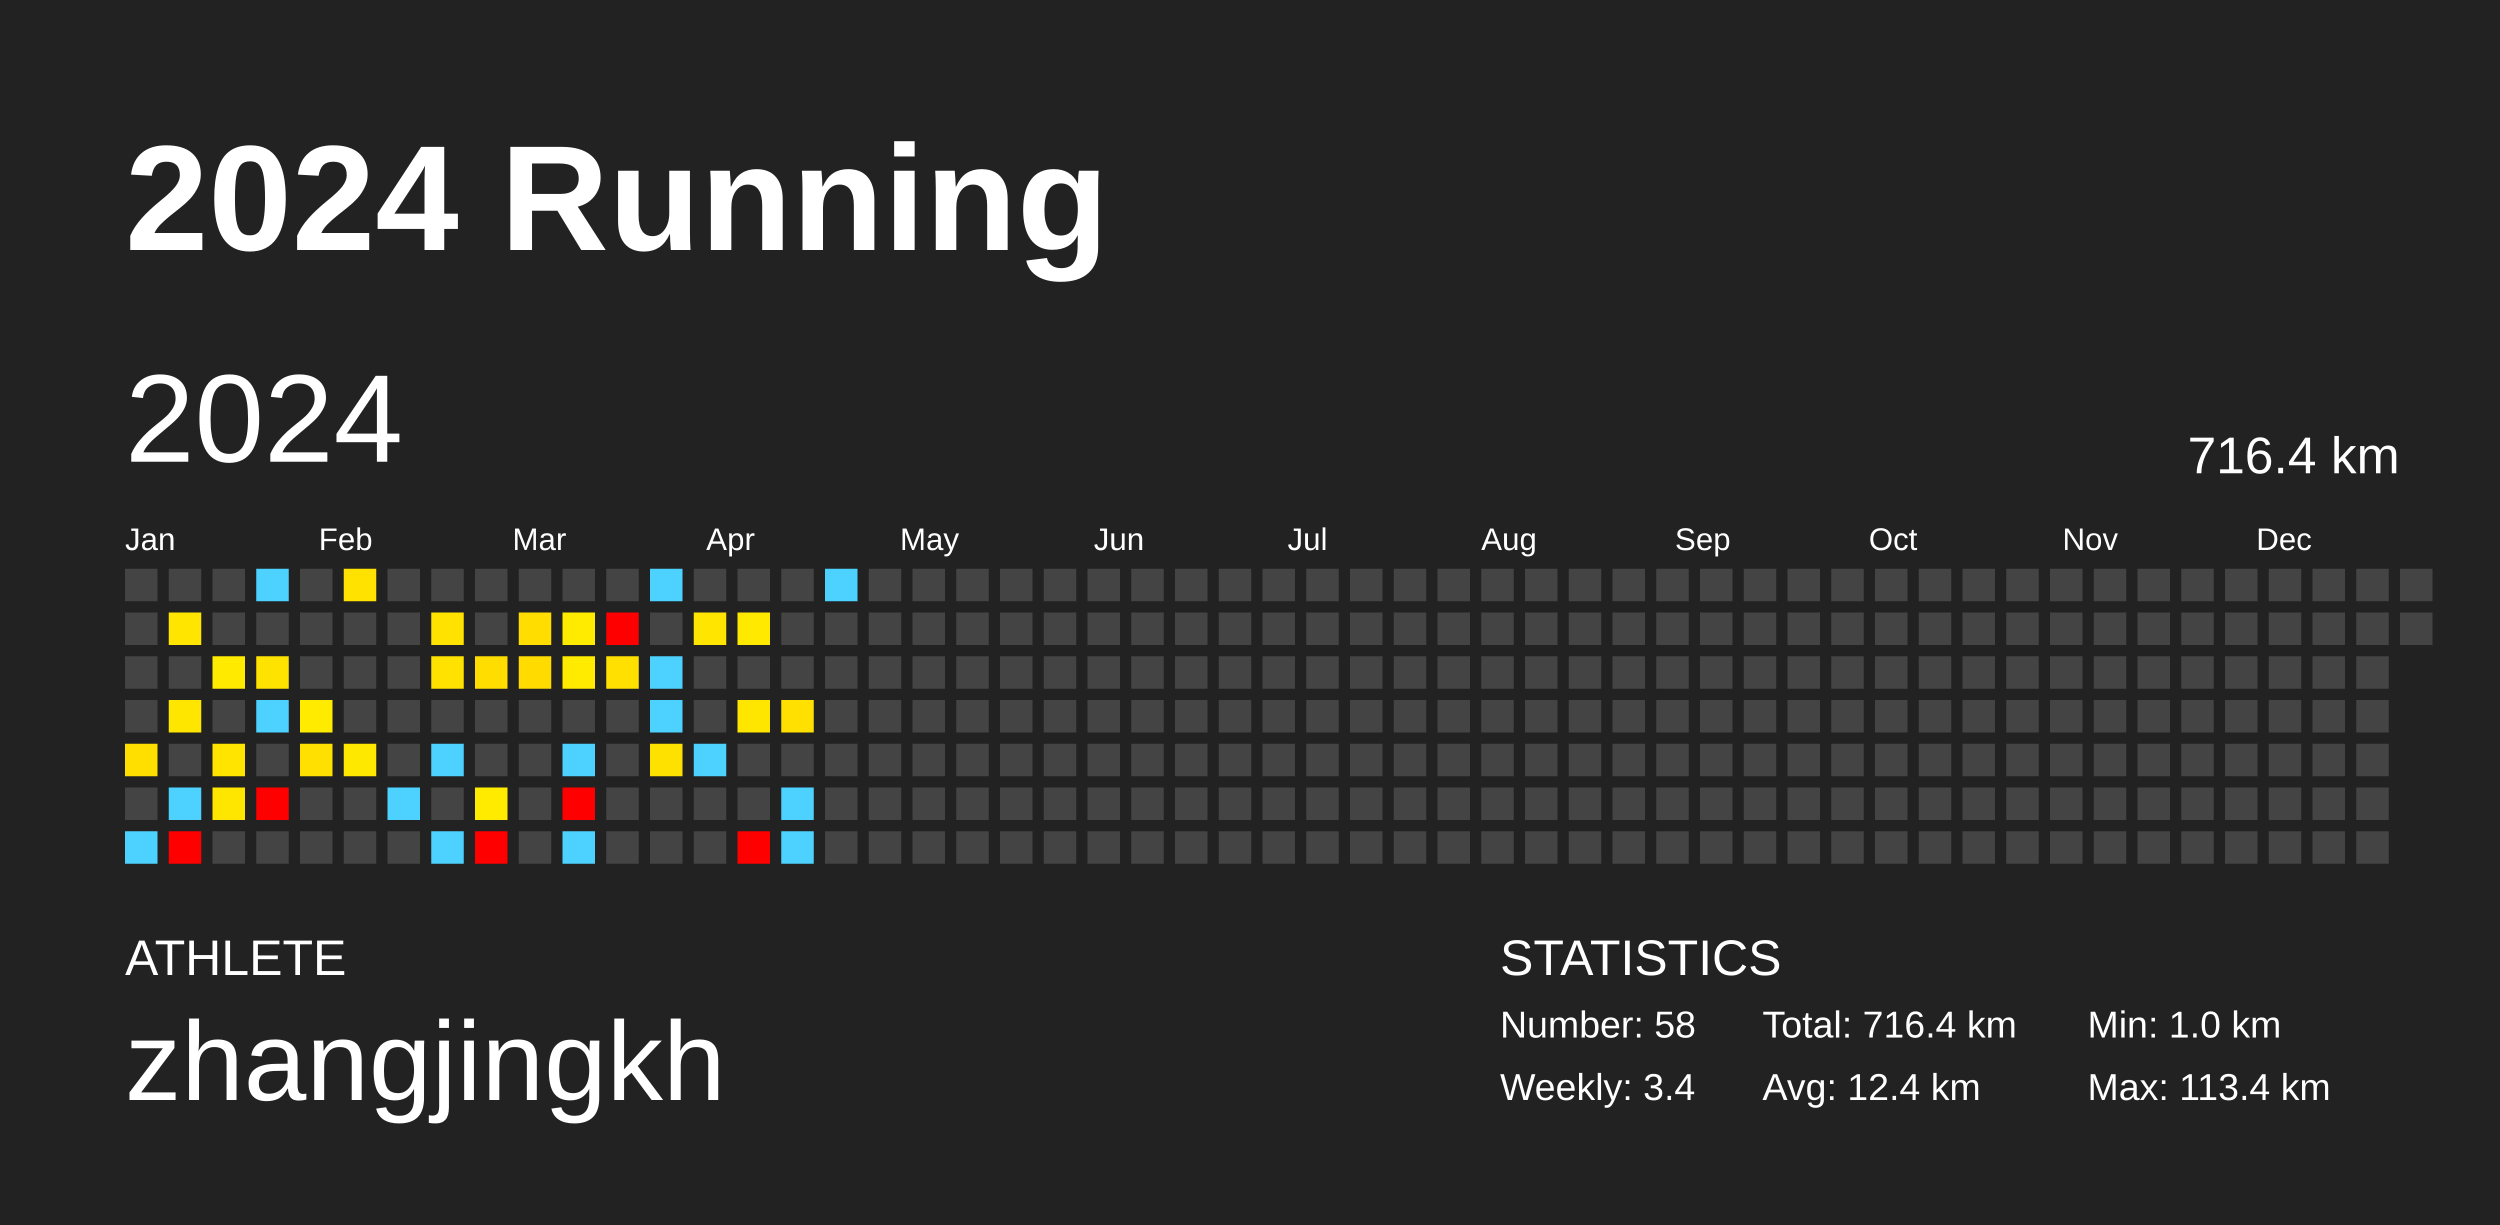
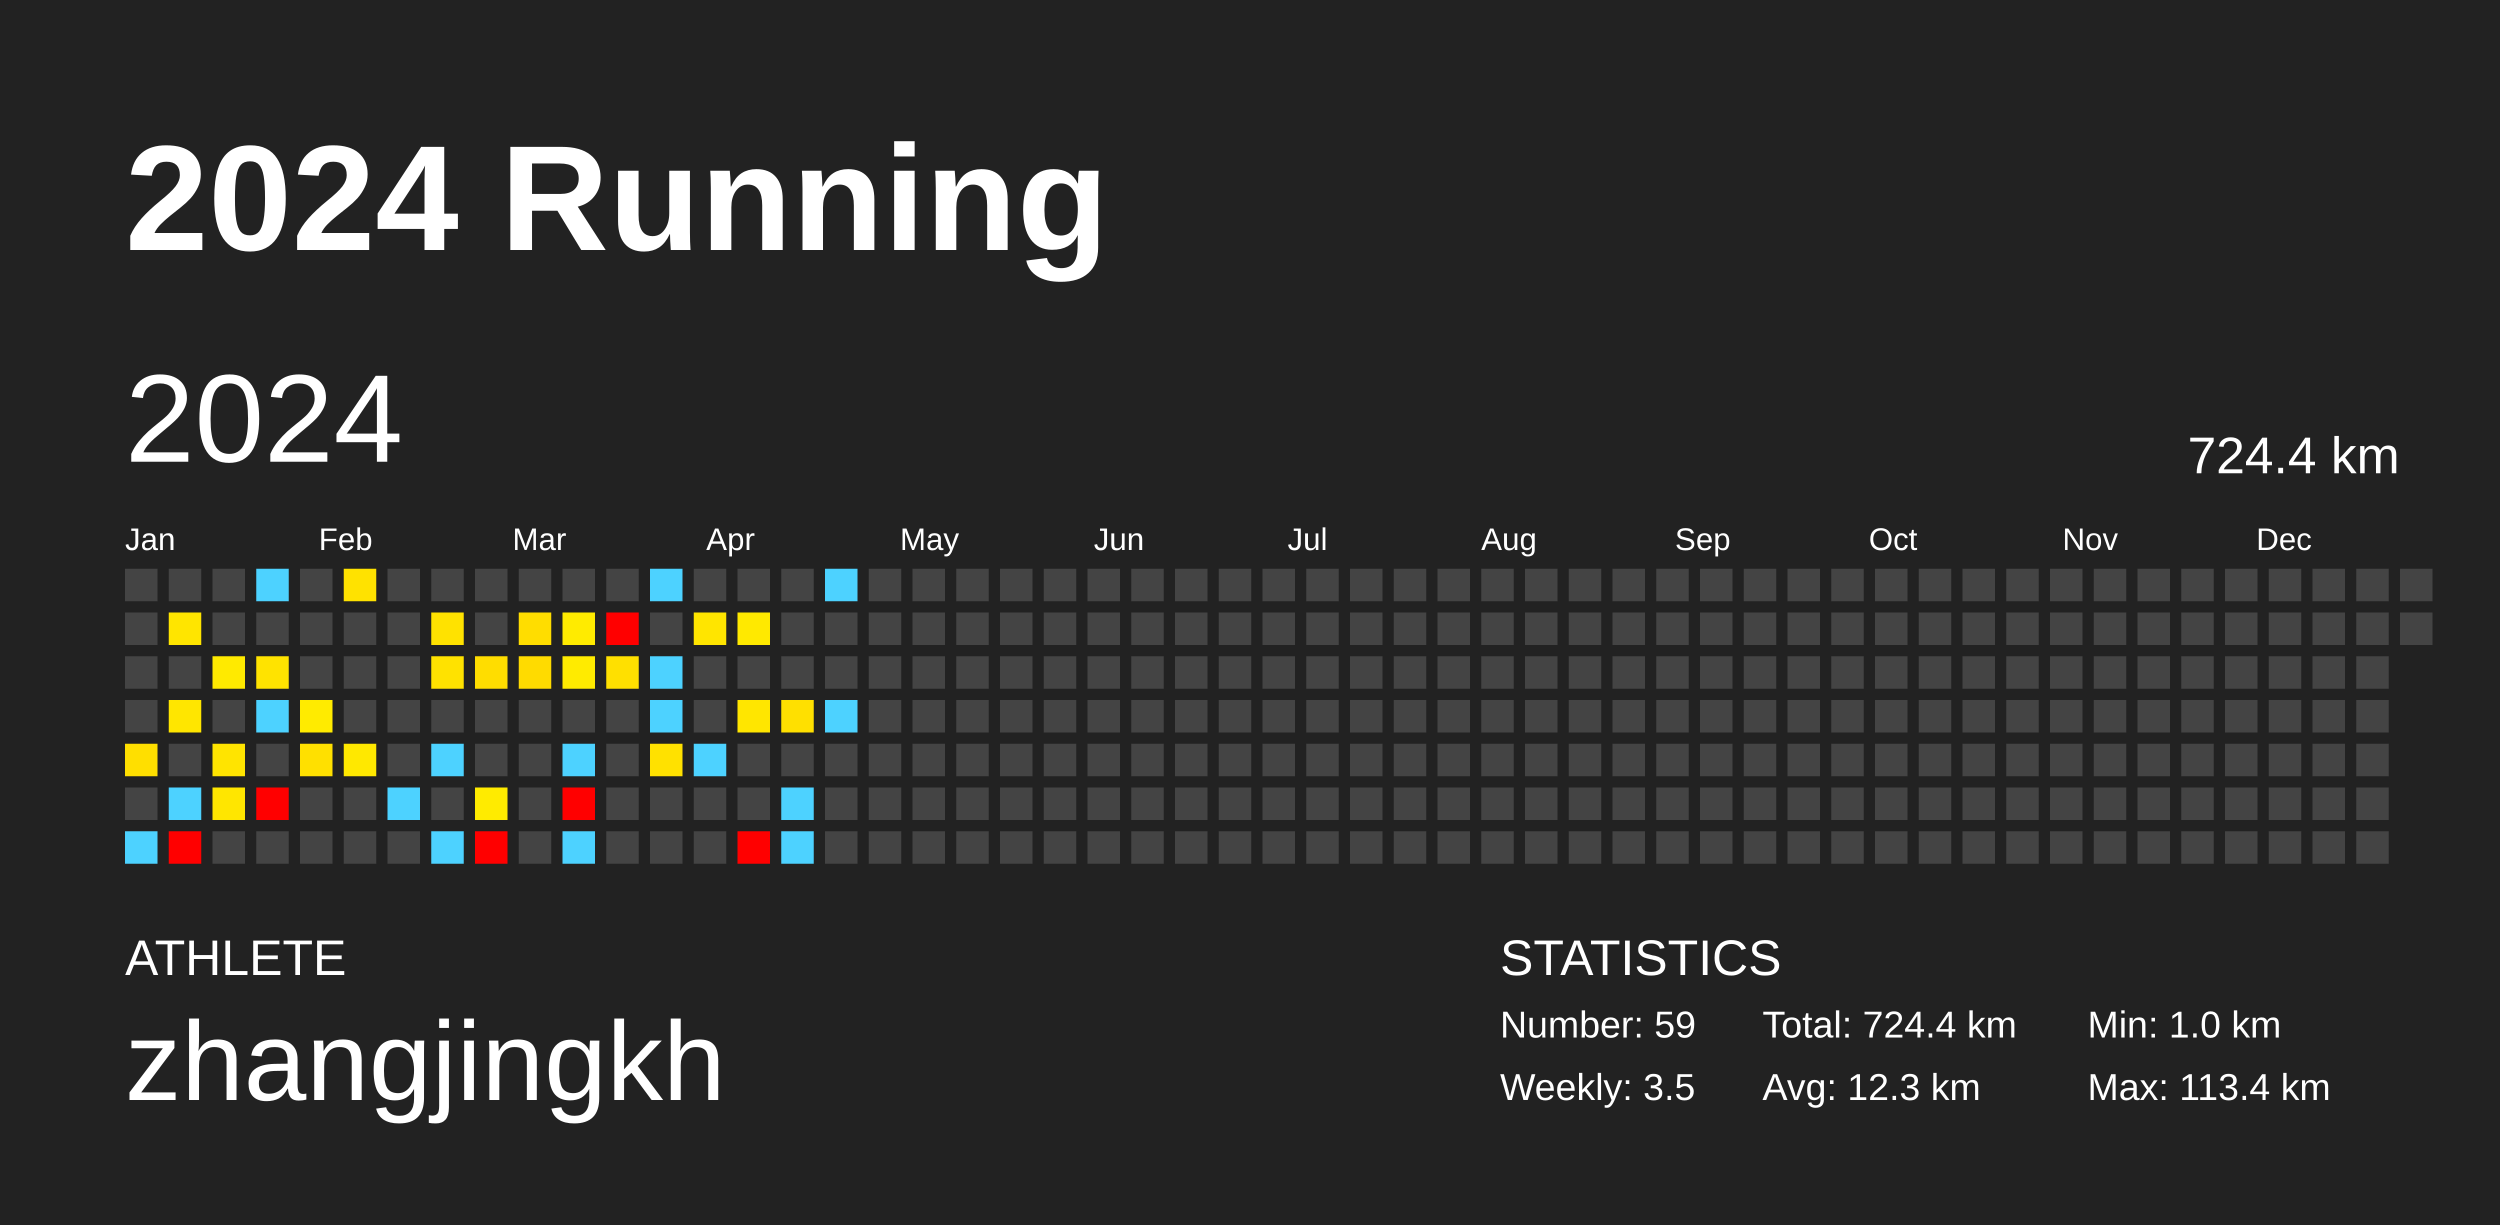
<svg xmlns="http://www.w3.org/2000/svg" baseProfile="full" height="98mm" version="1.1" viewBox="0,0,200,98" width="200mm">
  <defs />
  <rect fill="#222222" height="98" width="200" x="0" y="0" />
  <text fill="#FFFFFF" style="font-size:12px; font-family:Arial; font-weight:bold;" x="10" y="20">2024 Running</text>
  <text fill="#FFFFFF" style="font-size:4px; font-family:Arial" x="10" y="78">ATHLETE</text>
  <text fill="#FFFFFF" style="font-size:9px; font-family:Arial" x="10" y="88">zhangjingkh</text>
  <text fill="#FFFFFF" style="font-size:4px; font-family:Arial" x="120" y="78">STATISTICS</text>
-   <text fill="#FFFFFF" style="font-size:3px; font-family:Arial" x="120" y="83">Number: 58</text>
-   <text fill="#FFFFFF" style="font-size:3px; font-family:Arial" x="120" y="88">Weekly: 3.4</text>
-   <text fill="#FFFFFF" style="font-size:3px; font-family:Arial" x="141" y="83">Total: 716.4 km</text>
-   <text fill="#FFFFFF" style="font-size:3px; font-family:Arial" x="141" y="88">Avg: 12.4 km</text>
+   <text fill="#FFFFFF" style="font-size:3px; font-family:Arial" x="120" y="83">Number: 59</text>
+   <text fill="#FFFFFF" style="font-size:3px; font-family:Arial" x="120" y="88">Weekly: 3.5</text>
+   <text fill="#FFFFFF" style="font-size:3px; font-family:Arial" x="141" y="83">Total: 724.4 km</text>
+   <text fill="#FFFFFF" style="font-size:3px; font-family:Arial" x="141" y="88">Avg: 12.3 km</text>
  <text fill="#FFFFFF" style="font-size:3px; font-family:Arial" x="167" y="83">Min: 1.0 km</text>
  <text fill="#FFFFFF" style="font-size:3px; font-family:Arial" x="167" y="88">Max: 113.4 km</text>
  <text dominant-baseline="hanging" fill="#FFFFFF" style="font-size:10.0px; font-family:Arial;" x="10" y="30">2024</text>
-   <text dominant-baseline="hanging" fill="#FFFFFF" style="font-size:4.125px; font-family:Arial;" x="175" y="35">716.4 km</text>
+   <text dominant-baseline="hanging" fill="#FFFFFF" style="font-size:4.125px; font-family:Arial;" x="175" y="35">724.4 km</text>
  <text fill="#FFFFFF" style="font-size:2.5px; font-family:Arial" x="10.0" y="44">Jan</text>
  <text fill="#FFFFFF" style="font-size:2.5px; font-family:Arial" x="25.5" y="44">Feb</text>
  <text fill="#FFFFFF" style="font-size:2.5px; font-family:Arial" x="41.0" y="44">Mar</text>
  <text fill="#FFFFFF" style="font-size:2.5px; font-family:Arial" x="56.5" y="44">Apr</text>
  <text fill="#FFFFFF" style="font-size:2.5px; font-family:Arial" x="72.0" y="44">May</text>
  <text fill="#FFFFFF" style="font-size:2.5px; font-family:Arial" x="87.5" y="44">Jun</text>
  <text fill="#FFFFFF" style="font-size:2.5px; font-family:Arial" x="103.0" y="44">Jul</text>
  <text fill="#FFFFFF" style="font-size:2.5px; font-family:Arial" x="118.5" y="44">Aug</text>
  <text fill="#FFFFFF" style="font-size:2.5px; font-family:Arial" x="134.0" y="44">Sep</text>
  <text fill="#FFFFFF" style="font-size:2.5px; font-family:Arial" x="149.5" y="44">Oct</text>
  <text fill="#FFFFFF" style="font-size:2.5px; font-family:Arial" x="165.0" y="44">Nov</text>
  <text fill="#FFFFFF" style="font-size:2.5px; font-family:Arial" x="180.5" y="44">Dec</text>
  <rect fill="#444444" height="2.6" width="2.6" x="10.0" y="45.5" />
  <rect fill="#444444" height="2.6" width="2.6" x="10.0" y="49.0" />
  <rect fill="#444444" height="2.6" width="2.6" x="10.0" y="52.5" />
  <rect fill="#444444" height="2.6" width="2.6" x="10.0" y="56.0" />
  <rect fill="#ffdf00" height="2.6" width="2.6" x="10.0" y="59.5" />
  <rect fill="#444444" height="2.6" width="2.6" x="10.0" y="63.0" />
  <rect fill="#4dd2ff" height="2.6" width="2.6" x="10.0" y="66.5" />
  <rect fill="#444444" height="2.6" width="2.6" x="13.5" y="45.5" />
  <rect fill="#ffe500" height="2.6" width="2.6" x="13.5" y="49.0" />
  <rect fill="#444444" height="2.6" width="2.6" x="13.5" y="52.5" />
  <rect fill="#ffe600" height="2.6" width="2.6" x="13.5" y="56.0" />
  <rect fill="#444444" height="2.6" width="2.6" x="13.5" y="59.5" />
  <rect fill="#4dd2ff" height="2.6" width="2.6" x="13.5" y="63.0" />
  <rect fill="red" height="2.6" width="2.6" x="13.5" y="66.5" />
  <rect fill="#444444" height="2.6" width="2.6" x="17.0" y="45.5" />
  <rect fill="#444444" height="2.6" width="2.6" x="17.0" y="49.0" />
  <rect fill="#ffea00" height="2.6" width="2.6" x="17.0" y="52.5" />
  <rect fill="#444444" height="2.6" width="2.6" x="17.0" y="56.0" />
  <rect fill="#ffe400" height="2.6" width="2.6" x="17.0" y="59.5" />
  <rect fill="#ffe600" height="2.6" width="2.6" x="17.0" y="63.0" />
  <rect fill="#444444" height="2.6" width="2.6" x="17.0" y="66.5" />
  <rect fill="#4dd2ff" height="2.6" width="2.6" x="20.5" y="45.5" />
  <rect fill="#444444" height="2.6" width="2.6" x="20.5" y="49.0" />
  <rect fill="#ffe300" height="2.6" width="2.6" x="20.5" y="52.5" />
  <rect fill="#4dd2ff" height="2.6" width="2.6" x="20.5" y="56.0" />
  <rect fill="#444444" height="2.6" width="2.6" x="20.5" y="59.5" />
  <rect fill="red" height="2.6" width="2.6" x="20.5" y="63.0" />
  <rect fill="#444444" height="2.6" width="2.6" x="20.5" y="66.5" />
  <rect fill="#444444" height="2.6" width="2.6" x="24.0" y="45.5" />
  <rect fill="#444444" height="2.6" width="2.6" x="24.0" y="49.0" />
  <rect fill="#444444" height="2.6" width="2.6" x="24.0" y="52.5" />
  <rect fill="#ffeb00" height="2.6" width="2.6" x="24.0" y="56.0" />
  <rect fill="#ffe000" height="2.6" width="2.6" x="24.0" y="59.5" />
  <rect fill="#444444" height="2.6" width="2.6" x="24.0" y="63.0" />
  <rect fill="#444444" height="2.6" width="2.6" x="24.0" y="66.5" />
  <rect fill="#ffe200" height="2.6" width="2.6" x="27.5" y="45.5" />
  <rect fill="#444444" height="2.6" width="2.6" x="27.5" y="49.0" />
  <rect fill="#444444" height="2.6" width="2.6" x="27.5" y="52.5" />
  <rect fill="#444444" height="2.6" width="2.6" x="27.5" y="56.0" />
  <rect fill="#ffe800" height="2.6" width="2.6" x="27.5" y="59.5" />
  <rect fill="#444444" height="2.6" width="2.6" x="27.5" y="63.0" />
  <rect fill="#444444" height="2.6" width="2.6" x="27.5" y="66.5" />
  <rect fill="#444444" height="2.6" width="2.6" x="31.0" y="45.5" />
  <rect fill="#444444" height="2.6" width="2.6" x="31.0" y="49.0" />
  <rect fill="#444444" height="2.6" width="2.6" x="31.0" y="52.5" />
  <rect fill="#444444" height="2.6" width="2.6" x="31.0" y="56.0" />
  <rect fill="#444444" height="2.6" width="2.6" x="31.0" y="59.5" />
  <rect fill="#4dd2ff" height="2.6" width="2.6" x="31.0" y="63.0" />
  <rect fill="#444444" height="2.6" width="2.6" x="31.0" y="66.5" />
  <rect fill="#444444" height="2.6" width="2.6" x="34.5" y="45.5" />
  <rect fill="#ffe200" height="2.6" width="2.6" x="34.5" y="49.0" />
  <rect fill="#ffe200" height="2.6" width="2.6" x="34.5" y="52.5" />
  <rect fill="#444444" height="2.6" width="2.6" x="34.5" y="56.0" />
  <rect fill="#4dd2ff" height="2.6" width="2.6" x="34.5" y="59.5" />
  <rect fill="#444444" height="2.6" width="2.6" x="34.5" y="63.0" />
  <rect fill="#4dd2ff" height="2.6" width="2.6" x="34.5" y="66.5" />
  <rect fill="#444444" height="2.6" width="2.6" x="38.0" y="45.5" />
  <rect fill="#444444" height="2.6" width="2.6" x="38.0" y="49.0" />
  <rect fill="#ffdd00" height="2.6" width="2.6" x="38.0" y="52.5" />
  <rect fill="#444444" height="2.6" width="2.6" x="38.0" y="56.0" />
  <rect fill="#444444" height="2.6" width="2.6" x="38.0" y="59.5" />
  <rect fill="#ffeb00" height="2.6" width="2.6" x="38.0" y="63.0" />
  <rect fill="red" height="2.6" width="2.6" x="38.0" y="66.5" />
  <rect fill="#444444" height="2.6" width="2.6" x="41.5" y="45.5" />
  <rect fill="#ffdd00" height="2.6" width="2.6" x="41.5" y="49.0" />
  <rect fill="#ffdb00" height="2.6" width="2.6" x="41.5" y="52.5" />
  <rect fill="#444444" height="2.6" width="2.6" x="41.5" y="56.0" />
  <rect fill="#444444" height="2.6" width="2.6" x="41.5" y="59.5" />
  <rect fill="#444444" height="2.6" width="2.6" x="41.5" y="63.0" />
  <rect fill="#444444" height="2.6" width="2.6" x="41.5" y="66.5" />
  <rect fill="#444444" height="2.6" width="2.6" x="45.0" y="45.5" />
  <rect fill="#ffeb00" height="2.6" width="2.6" x="45.0" y="49.0" />
  <rect fill="#ffeb00" height="2.6" width="2.6" x="45.0" y="52.5" />
  <rect fill="#444444" height="2.6" width="2.6" x="45.0" y="56.0" />
  <rect fill="#4dd2ff" height="2.6" width="2.6" x="45.0" y="59.5" />
  <rect fill="red" height="2.6" width="2.6" x="45.0" y="63.0" />
  <rect fill="#4dd2ff" height="2.6" width="2.6" x="45.0" y="66.5" />
  <rect fill="#444444" height="2.6" width="2.6" x="48.5" y="45.5" />
  <rect fill="red" height="2.6" width="2.6" x="48.5" y="49.0" />
  <rect fill="#ffe000" height="2.6" width="2.6" x="48.5" y="52.5" />
  <rect fill="#444444" height="2.6" width="2.6" x="48.5" y="56.0" />
  <rect fill="#444444" height="2.6" width="2.6" x="48.5" y="59.5" />
  <rect fill="#444444" height="2.6" width="2.6" x="48.5" y="63.0" />
  <rect fill="#444444" height="2.6" width="2.6" x="48.5" y="66.5" />
  <rect fill="#4dd2ff" height="2.6" width="2.6" x="52.0" y="45.5" />
  <rect fill="#444444" height="2.6" width="2.6" x="52.0" y="49.0" />
  <rect fill="#4dd2ff" height="2.6" width="2.6" x="52.0" y="52.5" />
  <rect fill="#4dd2ff" height="2.6" width="2.6" x="52.0" y="56.0" />
  <rect fill="#ffe100" height="2.6" width="2.6" x="52.0" y="59.5" />
  <rect fill="#444444" height="2.6" width="2.6" x="52.0" y="63.0" />
  <rect fill="#444444" height="2.6" width="2.6" x="52.0" y="66.5" />
  <rect fill="#444444" height="2.6" width="2.6" x="55.5" y="45.5" />
  <rect fill="#ffe500" height="2.6" width="2.6" x="55.5" y="49.0" />
  <rect fill="#444444" height="2.6" width="2.6" x="55.5" y="52.5" />
  <rect fill="#444444" height="2.6" width="2.6" x="55.5" y="56.0" />
  <rect fill="#4dd2ff" height="2.6" width="2.6" x="55.5" y="59.5" />
  <rect fill="#444444" height="2.6" width="2.6" x="55.5" y="63.0" />
  <rect fill="#444444" height="2.6" width="2.6" x="55.5" y="66.5" />
  <rect fill="#444444" height="2.6" width="2.6" x="59.0" y="45.5" />
  <rect fill="#ffe900" height="2.6" width="2.6" x="59.0" y="49.0" />
  <rect fill="#444444" height="2.6" width="2.6" x="59.0" y="52.5" />
  <rect fill="#ffe600" height="2.6" width="2.6" x="59.0" y="56.0" />
  <rect fill="#444444" height="2.6" width="2.6" x="59.0" y="59.5" />
  <rect fill="#444444" height="2.6" width="2.6" x="59.0" y="63.0" />
  <rect fill="red" height="2.6" width="2.6" x="59.0" y="66.5" />
  <rect fill="#444444" height="2.6" width="2.6" x="62.5" y="45.5" />
  <rect fill="#444444" height="2.6" width="2.6" x="62.5" y="49.0" />
  <rect fill="#444444" height="2.6" width="2.6" x="62.5" y="52.5" />
  <rect fill="#ffe000" height="2.6" width="2.6" x="62.5" y="56.0" />
  <rect fill="#444444" height="2.6" width="2.6" x="62.5" y="59.5" />
  <rect fill="#4dd2ff" height="2.6" width="2.6" x="62.5" y="63.0" />
  <rect fill="#4dd2ff" height="2.6" width="2.6" x="62.5" y="66.5" />
  <rect fill="#4dd2ff" height="2.6" width="2.6" x="66.0" y="45.5" />
  <rect fill="#444444" height="2.6" width="2.6" x="66.0" y="49.0" />
  <rect fill="#444444" height="2.6" width="2.6" x="66.0" y="52.5" />
-   <rect fill="#444444" height="2.6" width="2.6" x="66.0" y="56.0" />
+   <rect fill="#4dd2ff" height="2.6" width="2.6" x="66.0" y="56.0" />
  <rect fill="#444444" height="2.6" width="2.6" x="66.0" y="59.5" />
  <rect fill="#444444" height="2.6" width="2.6" x="66.0" y="63.0" />
  <rect fill="#444444" height="2.6" width="2.6" x="66.0" y="66.5" />
  <rect fill="#444444" height="2.6" width="2.6" x="69.5" y="45.5" />
  <rect fill="#444444" height="2.6" width="2.6" x="69.5" y="49.0" />
  <rect fill="#444444" height="2.6" width="2.6" x="69.5" y="52.5" />
  <rect fill="#444444" height="2.6" width="2.6" x="69.5" y="56.0" />
  <rect fill="#444444" height="2.6" width="2.6" x="69.5" y="59.5" />
  <rect fill="#444444" height="2.6" width="2.6" x="69.5" y="63.0" />
  <rect fill="#444444" height="2.6" width="2.6" x="69.5" y="66.5" />
  <rect fill="#444444" height="2.6" width="2.6" x="73.0" y="45.5" />
  <rect fill="#444444" height="2.6" width="2.6" x="73.0" y="49.0" />
  <rect fill="#444444" height="2.6" width="2.6" x="73.0" y="52.5" />
  <rect fill="#444444" height="2.6" width="2.6" x="73.0" y="56.0" />
  <rect fill="#444444" height="2.6" width="2.6" x="73.0" y="59.5" />
  <rect fill="#444444" height="2.6" width="2.6" x="73.0" y="63.0" />
  <rect fill="#444444" height="2.6" width="2.6" x="73.0" y="66.5" />
  <rect fill="#444444" height="2.6" width="2.6" x="76.5" y="45.5" />
  <rect fill="#444444" height="2.6" width="2.6" x="76.5" y="49.0" />
  <rect fill="#444444" height="2.6" width="2.6" x="76.5" y="52.5" />
  <rect fill="#444444" height="2.6" width="2.6" x="76.5" y="56.0" />
  <rect fill="#444444" height="2.6" width="2.6" x="76.5" y="59.5" />
  <rect fill="#444444" height="2.6" width="2.6" x="76.5" y="63.0" />
  <rect fill="#444444" height="2.6" width="2.6" x="76.5" y="66.5" />
  <rect fill="#444444" height="2.6" width="2.6" x="80.0" y="45.5" />
  <rect fill="#444444" height="2.6" width="2.6" x="80.0" y="49.0" />
  <rect fill="#444444" height="2.6" width="2.6" x="80.0" y="52.5" />
  <rect fill="#444444" height="2.6" width="2.6" x="80.0" y="56.0" />
  <rect fill="#444444" height="2.6" width="2.6" x="80.0" y="59.5" />
  <rect fill="#444444" height="2.6" width="2.6" x="80.0" y="63.0" />
  <rect fill="#444444" height="2.6" width="2.6" x="80.0" y="66.5" />
  <rect fill="#444444" height="2.6" width="2.6" x="83.5" y="45.5" />
  <rect fill="#444444" height="2.6" width="2.6" x="83.5" y="49.0" />
  <rect fill="#444444" height="2.6" width="2.6" x="83.5" y="52.5" />
  <rect fill="#444444" height="2.6" width="2.6" x="83.5" y="56.0" />
  <rect fill="#444444" height="2.6" width="2.6" x="83.5" y="59.5" />
  <rect fill="#444444" height="2.6" width="2.6" x="83.5" y="63.0" />
  <rect fill="#444444" height="2.6" width="2.6" x="83.5" y="66.5" />
  <rect fill="#444444" height="2.6" width="2.6" x="87.0" y="45.5" />
  <rect fill="#444444" height="2.6" width="2.6" x="87.0" y="49.0" />
  <rect fill="#444444" height="2.6" width="2.6" x="87.0" y="52.5" />
  <rect fill="#444444" height="2.6" width="2.6" x="87.0" y="56.0" />
  <rect fill="#444444" height="2.6" width="2.6" x="87.0" y="59.5" />
  <rect fill="#444444" height="2.6" width="2.6" x="87.0" y="63.0" />
  <rect fill="#444444" height="2.6" width="2.6" x="87.0" y="66.5" />
  <rect fill="#444444" height="2.6" width="2.6" x="90.5" y="45.5" />
  <rect fill="#444444" height="2.6" width="2.6" x="90.5" y="49.0" />
  <rect fill="#444444" height="2.6" width="2.6" x="90.5" y="52.5" />
  <rect fill="#444444" height="2.6" width="2.6" x="90.5" y="56.0" />
  <rect fill="#444444" height="2.6" width="2.6" x="90.5" y="59.5" />
  <rect fill="#444444" height="2.6" width="2.6" x="90.5" y="63.0" />
  <rect fill="#444444" height="2.6" width="2.6" x="90.5" y="66.5" />
  <rect fill="#444444" height="2.6" width="2.6" x="94.0" y="45.5" />
  <rect fill="#444444" height="2.6" width="2.6" x="94.0" y="49.0" />
  <rect fill="#444444" height="2.6" width="2.6" x="94.0" y="52.5" />
  <rect fill="#444444" height="2.6" width="2.6" x="94.0" y="56.0" />
  <rect fill="#444444" height="2.6" width="2.6" x="94.0" y="59.5" />
  <rect fill="#444444" height="2.6" width="2.6" x="94.0" y="63.0" />
  <rect fill="#444444" height="2.6" width="2.6" x="94.0" y="66.5" />
  <rect fill="#444444" height="2.6" width="2.6" x="97.5" y="45.5" />
  <rect fill="#444444" height="2.6" width="2.6" x="97.5" y="49.0" />
  <rect fill="#444444" height="2.6" width="2.6" x="97.5" y="52.5" />
  <rect fill="#444444" height="2.6" width="2.6" x="97.5" y="56.0" />
  <rect fill="#444444" height="2.6" width="2.6" x="97.5" y="59.5" />
  <rect fill="#444444" height="2.6" width="2.6" x="97.5" y="63.0" />
  <rect fill="#444444" height="2.6" width="2.6" x="97.5" y="66.5" />
  <rect fill="#444444" height="2.6" width="2.6" x="101.0" y="45.5" />
  <rect fill="#444444" height="2.6" width="2.6" x="101.0" y="49.0" />
  <rect fill="#444444" height="2.6" width="2.6" x="101.0" y="52.5" />
  <rect fill="#444444" height="2.6" width="2.6" x="101.0" y="56.0" />
  <rect fill="#444444" height="2.6" width="2.6" x="101.0" y="59.5" />
  <rect fill="#444444" height="2.6" width="2.6" x="101.0" y="63.0" />
  <rect fill="#444444" height="2.6" width="2.6" x="101.0" y="66.5" />
  <rect fill="#444444" height="2.6" width="2.6" x="104.5" y="45.5" />
  <rect fill="#444444" height="2.6" width="2.6" x="104.5" y="49.0" />
  <rect fill="#444444" height="2.6" width="2.6" x="104.5" y="52.5" />
  <rect fill="#444444" height="2.6" width="2.6" x="104.5" y="56.0" />
  <rect fill="#444444" height="2.6" width="2.6" x="104.5" y="59.5" />
  <rect fill="#444444" height="2.6" width="2.6" x="104.5" y="63.0" />
  <rect fill="#444444" height="2.6" width="2.6" x="104.5" y="66.5" />
  <rect fill="#444444" height="2.6" width="2.6" x="108.0" y="45.5" />
  <rect fill="#444444" height="2.6" width="2.6" x="108.0" y="49.0" />
  <rect fill="#444444" height="2.6" width="2.6" x="108.0" y="52.5" />
  <rect fill="#444444" height="2.6" width="2.6" x="108.0" y="56.0" />
  <rect fill="#444444" height="2.6" width="2.6" x="108.0" y="59.5" />
  <rect fill="#444444" height="2.6" width="2.6" x="108.0" y="63.0" />
  <rect fill="#444444" height="2.6" width="2.6" x="108.0" y="66.5" />
  <rect fill="#444444" height="2.6" width="2.6" x="111.5" y="45.5" />
  <rect fill="#444444" height="2.6" width="2.6" x="111.5" y="49.0" />
  <rect fill="#444444" height="2.6" width="2.6" x="111.5" y="52.5" />
  <rect fill="#444444" height="2.6" width="2.6" x="111.5" y="56.0" />
  <rect fill="#444444" height="2.6" width="2.6" x="111.5" y="59.5" />
  <rect fill="#444444" height="2.6" width="2.6" x="111.5" y="63.0" />
  <rect fill="#444444" height="2.6" width="2.6" x="111.5" y="66.5" />
  <rect fill="#444444" height="2.6" width="2.6" x="115.0" y="45.5" />
  <rect fill="#444444" height="2.6" width="2.6" x="115.0" y="49.0" />
  <rect fill="#444444" height="2.6" width="2.6" x="115.0" y="52.5" />
  <rect fill="#444444" height="2.6" width="2.6" x="115.0" y="56.0" />
  <rect fill="#444444" height="2.6" width="2.6" x="115.0" y="59.5" />
  <rect fill="#444444" height="2.6" width="2.6" x="115.0" y="63.0" />
  <rect fill="#444444" height="2.6" width="2.6" x="115.0" y="66.5" />
  <rect fill="#444444" height="2.6" width="2.6" x="118.5" y="45.5" />
  <rect fill="#444444" height="2.6" width="2.6" x="118.5" y="49.0" />
  <rect fill="#444444" height="2.6" width="2.6" x="118.5" y="52.5" />
  <rect fill="#444444" height="2.6" width="2.6" x="118.5" y="56.0" />
  <rect fill="#444444" height="2.6" width="2.6" x="118.5" y="59.5" />
  <rect fill="#444444" height="2.6" width="2.6" x="118.5" y="63.0" />
  <rect fill="#444444" height="2.6" width="2.6" x="118.5" y="66.5" />
  <rect fill="#444444" height="2.6" width="2.6" x="122.0" y="45.5" />
  <rect fill="#444444" height="2.6" width="2.6" x="122.0" y="49.0" />
  <rect fill="#444444" height="2.6" width="2.6" x="122.0" y="52.5" />
  <rect fill="#444444" height="2.6" width="2.6" x="122.0" y="56.0" />
  <rect fill="#444444" height="2.6" width="2.6" x="122.0" y="59.5" />
  <rect fill="#444444" height="2.6" width="2.6" x="122.0" y="63.0" />
  <rect fill="#444444" height="2.6" width="2.6" x="122.0" y="66.5" />
  <rect fill="#444444" height="2.6" width="2.6" x="125.5" y="45.5" />
  <rect fill="#444444" height="2.6" width="2.6" x="125.5" y="49.0" />
  <rect fill="#444444" height="2.6" width="2.6" x="125.5" y="52.5" />
  <rect fill="#444444" height="2.6" width="2.6" x="125.5" y="56.0" />
  <rect fill="#444444" height="2.6" width="2.6" x="125.5" y="59.5" />
  <rect fill="#444444" height="2.6" width="2.6" x="125.5" y="63.0" />
  <rect fill="#444444" height="2.6" width="2.6" x="125.5" y="66.5" />
  <rect fill="#444444" height="2.6" width="2.6" x="129.0" y="45.5" />
  <rect fill="#444444" height="2.6" width="2.6" x="129.0" y="49.0" />
  <rect fill="#444444" height="2.6" width="2.6" x="129.0" y="52.5" />
  <rect fill="#444444" height="2.6" width="2.6" x="129.0" y="56.0" />
  <rect fill="#444444" height="2.6" width="2.6" x="129.0" y="59.5" />
  <rect fill="#444444" height="2.6" width="2.6" x="129.0" y="63.0" />
  <rect fill="#444444" height="2.6" width="2.6" x="129.0" y="66.5" />
  <rect fill="#444444" height="2.6" width="2.6" x="132.5" y="45.5" />
  <rect fill="#444444" height="2.6" width="2.6" x="132.5" y="49.0" />
  <rect fill="#444444" height="2.6" width="2.6" x="132.5" y="52.5" />
  <rect fill="#444444" height="2.6" width="2.6" x="132.5" y="56.0" />
  <rect fill="#444444" height="2.6" width="2.6" x="132.5" y="59.5" />
  <rect fill="#444444" height="2.6" width="2.6" x="132.5" y="63.0" />
  <rect fill="#444444" height="2.6" width="2.6" x="132.5" y="66.5" />
  <rect fill="#444444" height="2.6" width="2.6" x="136.0" y="45.5" />
  <rect fill="#444444" height="2.6" width="2.6" x="136.0" y="49.0" />
  <rect fill="#444444" height="2.6" width="2.6" x="136.0" y="52.5" />
  <rect fill="#444444" height="2.6" width="2.6" x="136.0" y="56.0" />
  <rect fill="#444444" height="2.6" width="2.6" x="136.0" y="59.5" />
  <rect fill="#444444" height="2.6" width="2.6" x="136.0" y="63.0" />
  <rect fill="#444444" height="2.6" width="2.6" x="136.0" y="66.5" />
  <rect fill="#444444" height="2.6" width="2.6" x="139.5" y="45.5" />
  <rect fill="#444444" height="2.6" width="2.6" x="139.5" y="49.0" />
  <rect fill="#444444" height="2.6" width="2.6" x="139.5" y="52.5" />
  <rect fill="#444444" height="2.6" width="2.6" x="139.5" y="56.0" />
  <rect fill="#444444" height="2.6" width="2.6" x="139.5" y="59.5" />
  <rect fill="#444444" height="2.6" width="2.6" x="139.5" y="63.0" />
  <rect fill="#444444" height="2.6" width="2.6" x="139.5" y="66.5" />
  <rect fill="#444444" height="2.6" width="2.6" x="143.0" y="45.5" />
  <rect fill="#444444" height="2.6" width="2.6" x="143.0" y="49.0" />
  <rect fill="#444444" height="2.6" width="2.6" x="143.0" y="52.5" />
  <rect fill="#444444" height="2.6" width="2.6" x="143.0" y="56.0" />
  <rect fill="#444444" height="2.6" width="2.6" x="143.0" y="59.5" />
  <rect fill="#444444" height="2.6" width="2.6" x="143.0" y="63.0" />
  <rect fill="#444444" height="2.6" width="2.6" x="143.0" y="66.5" />
  <rect fill="#444444" height="2.6" width="2.6" x="146.5" y="45.5" />
  <rect fill="#444444" height="2.6" width="2.6" x="146.5" y="49.0" />
  <rect fill="#444444" height="2.6" width="2.6" x="146.5" y="52.5" />
  <rect fill="#444444" height="2.6" width="2.6" x="146.5" y="56.0" />
  <rect fill="#444444" height="2.6" width="2.6" x="146.5" y="59.5" />
  <rect fill="#444444" height="2.6" width="2.6" x="146.5" y="63.0" />
  <rect fill="#444444" height="2.6" width="2.6" x="146.5" y="66.5" />
  <rect fill="#444444" height="2.6" width="2.6" x="150.0" y="45.5" />
  <rect fill="#444444" height="2.6" width="2.6" x="150.0" y="49.0" />
  <rect fill="#444444" height="2.6" width="2.6" x="150.0" y="52.5" />
  <rect fill="#444444" height="2.6" width="2.6" x="150.0" y="56.0" />
  <rect fill="#444444" height="2.6" width="2.6" x="150.0" y="59.5" />
  <rect fill="#444444" height="2.6" width="2.6" x="150.0" y="63.0" />
  <rect fill="#444444" height="2.6" width="2.6" x="150.0" y="66.5" />
  <rect fill="#444444" height="2.6" width="2.6" x="153.5" y="45.5" />
  <rect fill="#444444" height="2.6" width="2.6" x="153.5" y="49.0" />
  <rect fill="#444444" height="2.6" width="2.6" x="153.5" y="52.5" />
  <rect fill="#444444" height="2.6" width="2.6" x="153.5" y="56.0" />
  <rect fill="#444444" height="2.6" width="2.6" x="153.5" y="59.5" />
  <rect fill="#444444" height="2.6" width="2.6" x="153.5" y="63.0" />
  <rect fill="#444444" height="2.6" width="2.6" x="153.5" y="66.5" />
  <rect fill="#444444" height="2.6" width="2.6" x="157.0" y="45.5" />
  <rect fill="#444444" height="2.6" width="2.6" x="157.0" y="49.0" />
  <rect fill="#444444" height="2.6" width="2.6" x="157.0" y="52.5" />
  <rect fill="#444444" height="2.6" width="2.6" x="157.0" y="56.0" />
  <rect fill="#444444" height="2.6" width="2.6" x="157.0" y="59.5" />
  <rect fill="#444444" height="2.6" width="2.6" x="157.0" y="63.0" />
  <rect fill="#444444" height="2.6" width="2.6" x="157.0" y="66.5" />
  <rect fill="#444444" height="2.6" width="2.6" x="160.5" y="45.5" />
  <rect fill="#444444" height="2.6" width="2.6" x="160.5" y="49.0" />
  <rect fill="#444444" height="2.6" width="2.6" x="160.5" y="52.5" />
  <rect fill="#444444" height="2.6" width="2.6" x="160.5" y="56.0" />
  <rect fill="#444444" height="2.6" width="2.6" x="160.5" y="59.5" />
  <rect fill="#444444" height="2.6" width="2.6" x="160.5" y="63.0" />
  <rect fill="#444444" height="2.6" width="2.6" x="160.5" y="66.5" />
  <rect fill="#444444" height="2.6" width="2.6" x="164.0" y="45.5" />
  <rect fill="#444444" height="2.6" width="2.6" x="164.0" y="49.0" />
  <rect fill="#444444" height="2.6" width="2.6" x="164.0" y="52.5" />
  <rect fill="#444444" height="2.6" width="2.6" x="164.0" y="56.0" />
  <rect fill="#444444" height="2.6" width="2.6" x="164.0" y="59.5" />
  <rect fill="#444444" height="2.6" width="2.6" x="164.0" y="63.0" />
  <rect fill="#444444" height="2.6" width="2.6" x="164.0" y="66.5" />
  <rect fill="#444444" height="2.6" width="2.6" x="167.5" y="45.5" />
  <rect fill="#444444" height="2.6" width="2.6" x="167.5" y="49.0" />
  <rect fill="#444444" height="2.6" width="2.6" x="167.5" y="52.5" />
  <rect fill="#444444" height="2.6" width="2.6" x="167.5" y="56.0" />
  <rect fill="#444444" height="2.6" width="2.6" x="167.5" y="59.5" />
  <rect fill="#444444" height="2.6" width="2.6" x="167.5" y="63.0" />
  <rect fill="#444444" height="2.6" width="2.6" x="167.5" y="66.5" />
  <rect fill="#444444" height="2.6" width="2.6" x="171.0" y="45.5" />
  <rect fill="#444444" height="2.6" width="2.6" x="171.0" y="49.0" />
  <rect fill="#444444" height="2.6" width="2.6" x="171.0" y="52.5" />
  <rect fill="#444444" height="2.6" width="2.6" x="171.0" y="56.0" />
  <rect fill="#444444" height="2.6" width="2.6" x="171.0" y="59.5" />
  <rect fill="#444444" height="2.6" width="2.6" x="171.0" y="63.0" />
  <rect fill="#444444" height="2.6" width="2.6" x="171.0" y="66.5" />
  <rect fill="#444444" height="2.6" width="2.6" x="174.5" y="45.5" />
  <rect fill="#444444" height="2.6" width="2.6" x="174.5" y="49.0" />
  <rect fill="#444444" height="2.6" width="2.6" x="174.5" y="52.5" />
  <rect fill="#444444" height="2.6" width="2.6" x="174.5" y="56.0" />
  <rect fill="#444444" height="2.6" width="2.6" x="174.5" y="59.5" />
  <rect fill="#444444" height="2.6" width="2.6" x="174.5" y="63.0" />
  <rect fill="#444444" height="2.6" width="2.6" x="174.5" y="66.5" />
  <rect fill="#444444" height="2.6" width="2.6" x="178.0" y="45.5" />
  <rect fill="#444444" height="2.6" width="2.6" x="178.0" y="49.0" />
  <rect fill="#444444" height="2.6" width="2.6" x="178.0" y="52.5" />
  <rect fill="#444444" height="2.6" width="2.6" x="178.0" y="56.0" />
  <rect fill="#444444" height="2.6" width="2.6" x="178.0" y="59.5" />
  <rect fill="#444444" height="2.6" width="2.6" x="178.0" y="63.0" />
  <rect fill="#444444" height="2.6" width="2.6" x="178.0" y="66.5" />
  <rect fill="#444444" height="2.6" width="2.6" x="181.5" y="45.5" />
  <rect fill="#444444" height="2.6" width="2.6" x="181.5" y="49.0" />
  <rect fill="#444444" height="2.6" width="2.6" x="181.5" y="52.5" />
  <rect fill="#444444" height="2.6" width="2.6" x="181.5" y="56.0" />
  <rect fill="#444444" height="2.6" width="2.6" x="181.5" y="59.5" />
  <rect fill="#444444" height="2.6" width="2.6" x="181.5" y="63.0" />
  <rect fill="#444444" height="2.6" width="2.6" x="181.5" y="66.5" />
  <rect fill="#444444" height="2.6" width="2.6" x="185.0" y="45.5" />
  <rect fill="#444444" height="2.6" width="2.6" x="185.0" y="49.0" />
  <rect fill="#444444" height="2.6" width="2.6" x="185.0" y="52.5" />
  <rect fill="#444444" height="2.6" width="2.6" x="185.0" y="56.0" />
  <rect fill="#444444" height="2.6" width="2.6" x="185.0" y="59.5" />
  <rect fill="#444444" height="2.6" width="2.6" x="185.0" y="63.0" />
  <rect fill="#444444" height="2.6" width="2.6" x="185.0" y="66.5" />
  <rect fill="#444444" height="2.6" width="2.6" x="188.5" y="45.5" />
  <rect fill="#444444" height="2.6" width="2.6" x="188.5" y="49.0" />
  <rect fill="#444444" height="2.6" width="2.6" x="188.5" y="52.5" />
  <rect fill="#444444" height="2.6" width="2.6" x="188.5" y="56.0" />
  <rect fill="#444444" height="2.6" width="2.6" x="188.5" y="59.5" />
  <rect fill="#444444" height="2.6" width="2.6" x="188.5" y="63.0" />
  <rect fill="#444444" height="2.6" width="2.6" x="188.5" y="66.5" />
  <rect fill="#444444" height="2.6" width="2.6" x="192.0" y="45.5" />
  <rect fill="#444444" height="2.6" width="2.6" x="192.0" y="49.0" />
</svg>
